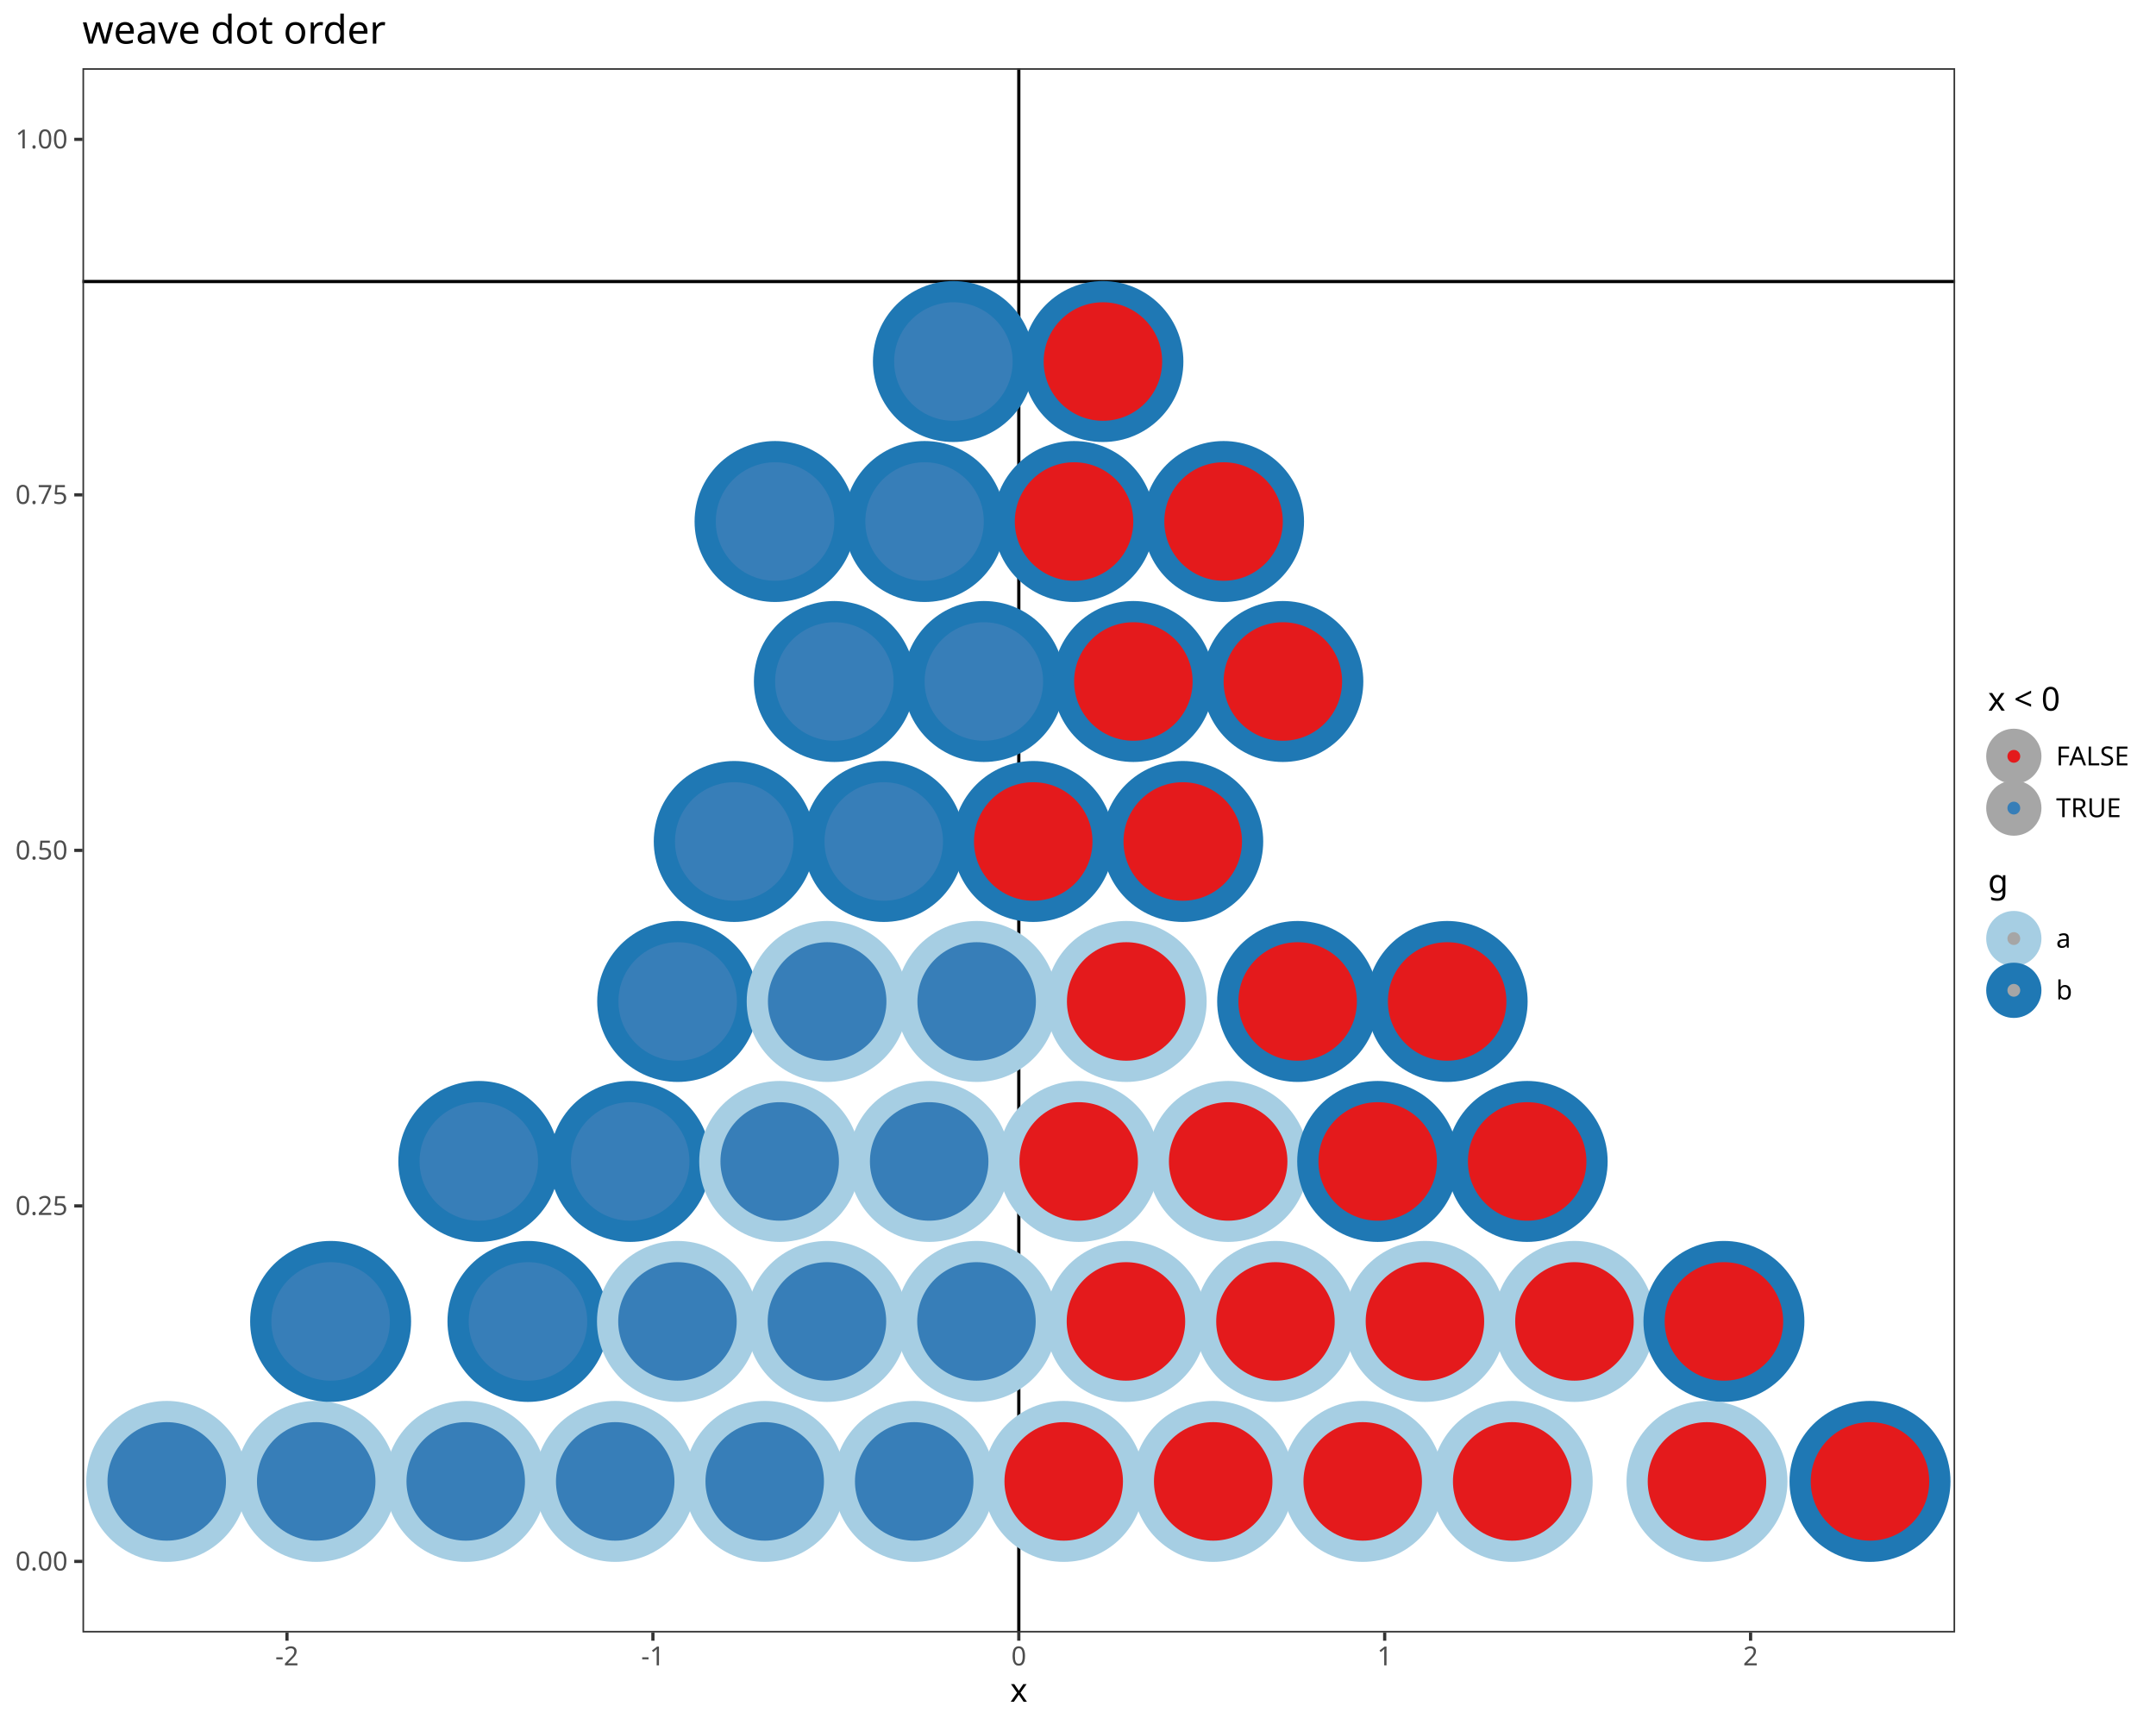
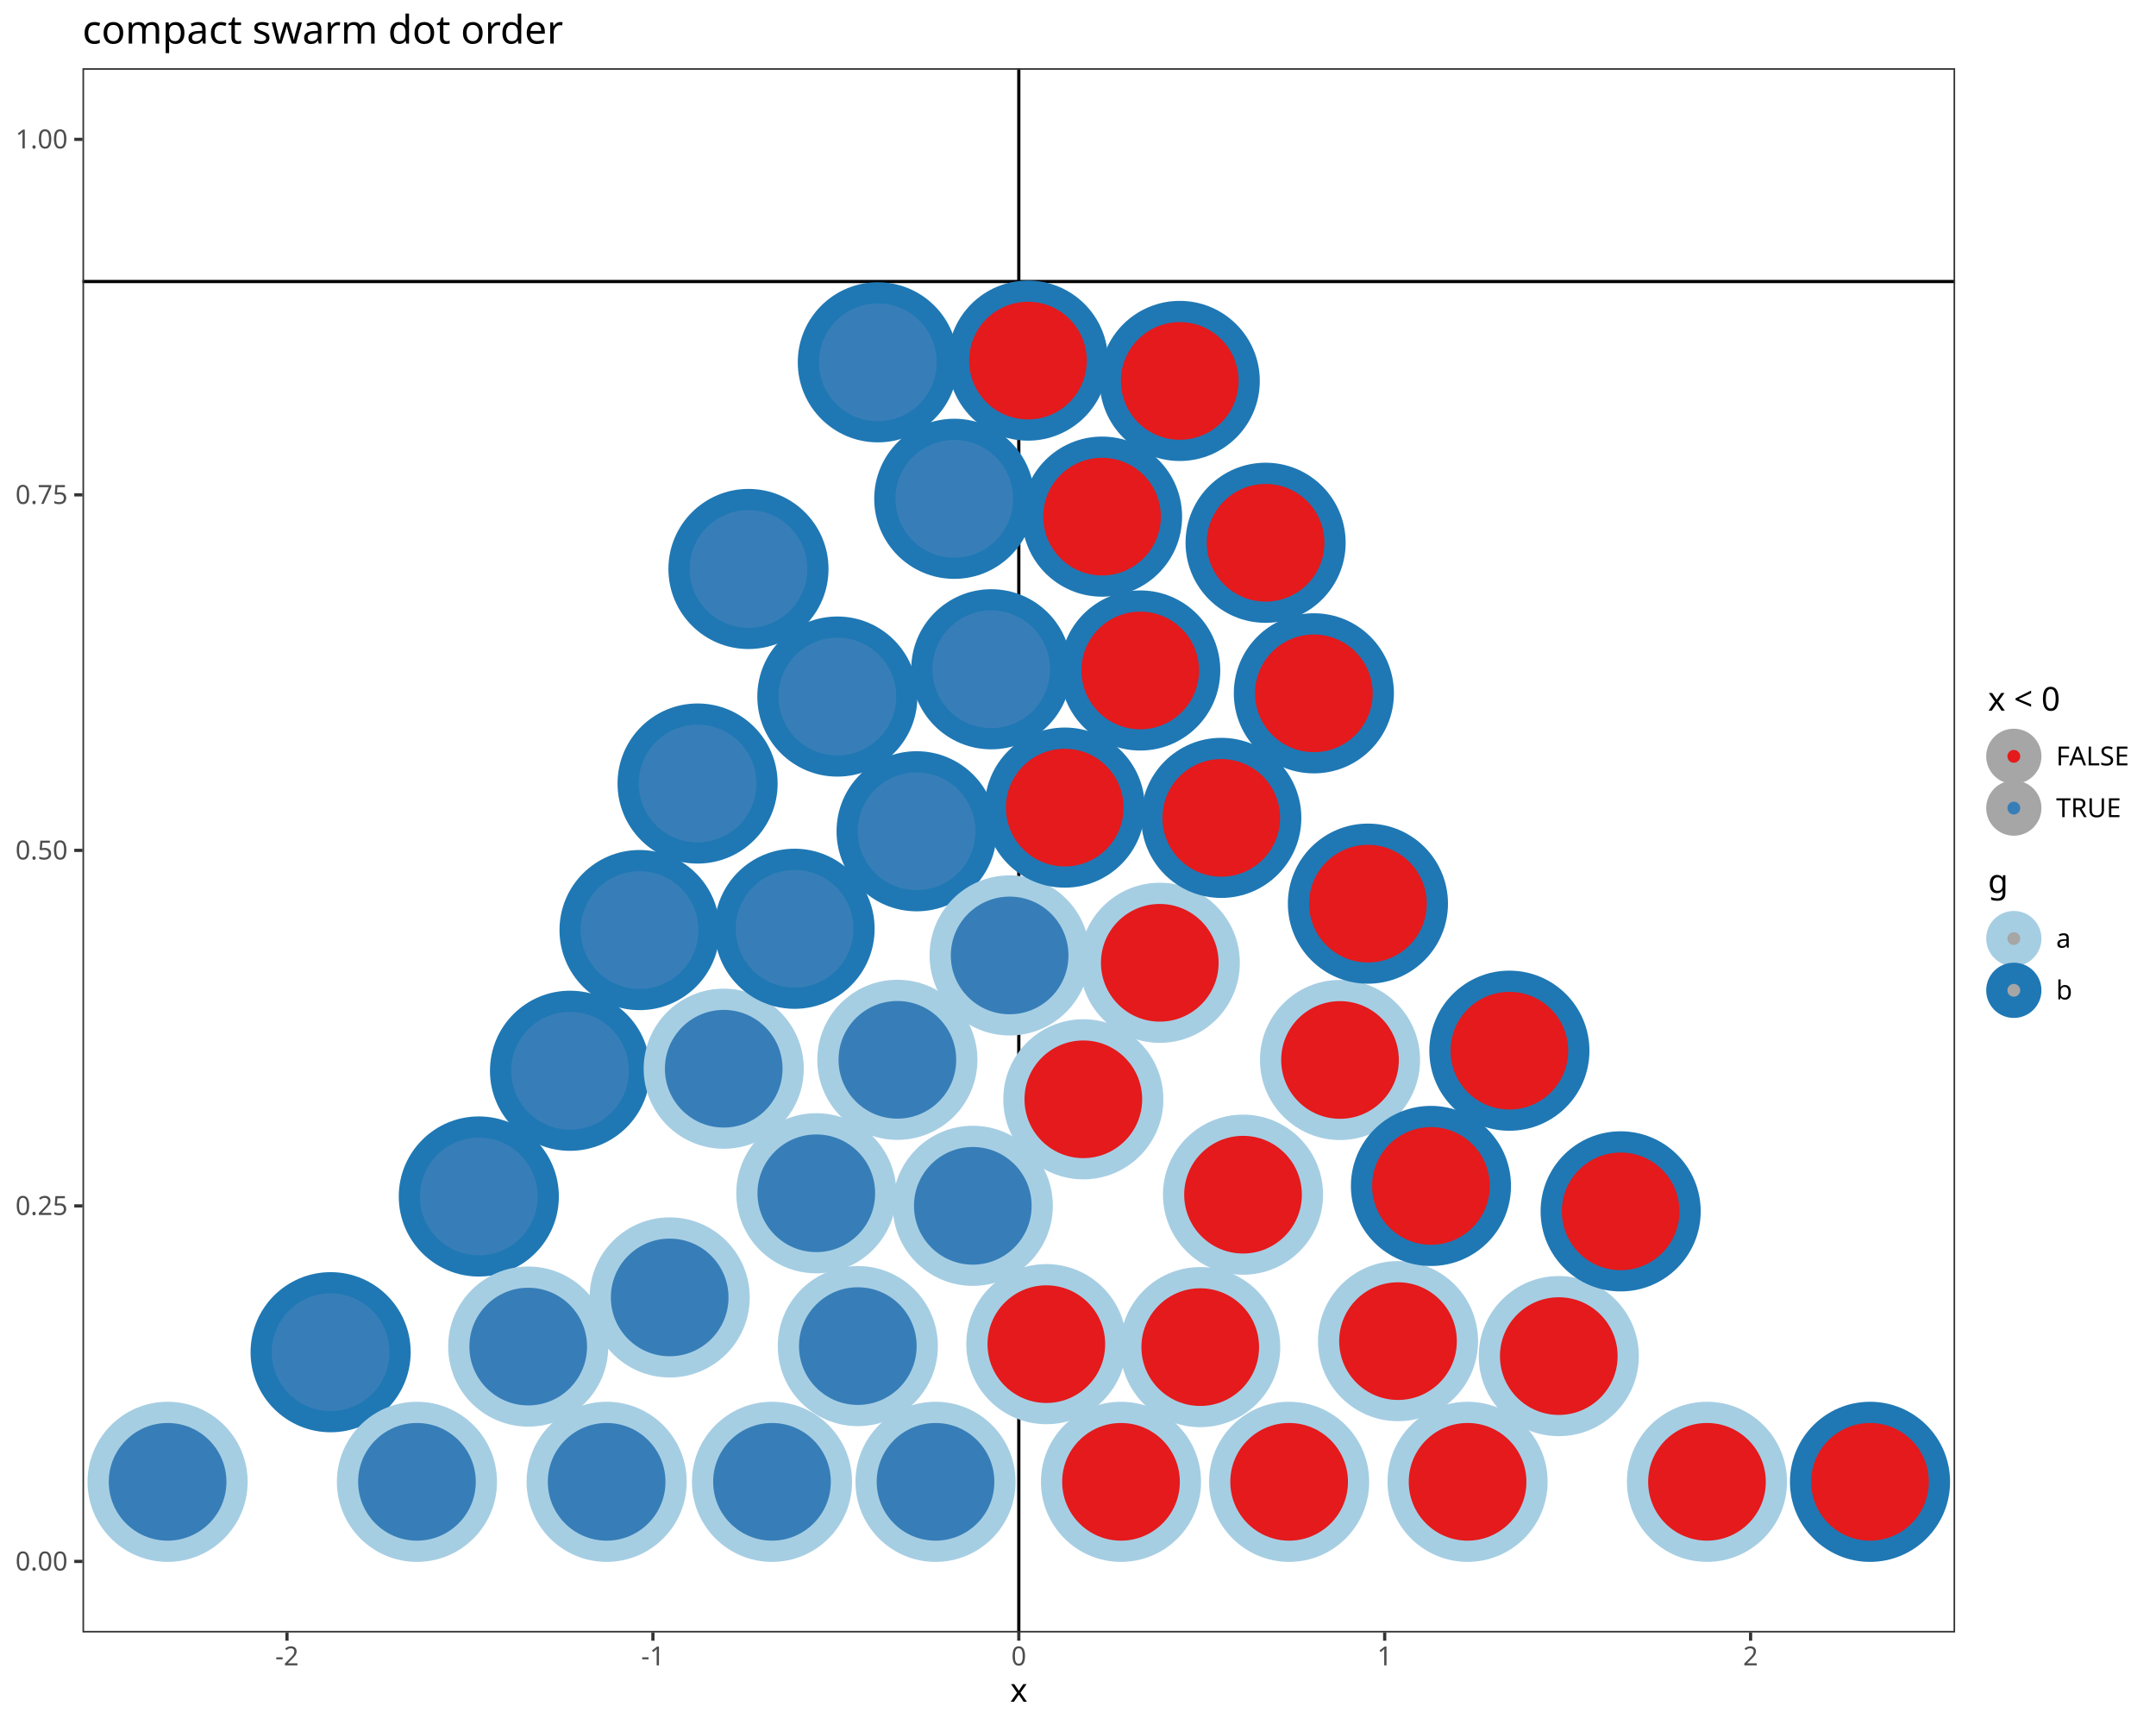
<svg xmlns="http://www.w3.org/2000/svg" class="svglite" data-engine-version="2.0" width="720.00pt" height="576.00pt" viewBox="0 0 720.00 576.00">
  <defs>
    <style type="text/css">
    .svglite line, .svglite polyline, .svglite polygon, .svglite path, .svglite rect, .svglite circle {
      fill: none;
      stroke: #000000;
      stroke-linecap: round;
      stroke-linejoin: round;
      stroke-miterlimit: 10.00;
    }
  </style>
  </defs>
  <rect width="100%" height="100%" style="stroke: none; fill: #FFFFFF;" />
  <defs>
    <clipPath id="cpMC4wMHw3MjAuMDB8MC4wMHw1NzYuMDA=">
      <rect x="0.00" y="0.00" width="720.00" height="576.00" />
    </clipPath>
  </defs>
  <g clip-path="url(#cpMC4wMHw3MjAuMDB8MC4wMHw1NzYuMDA=)">
    <rect x="0" y="0.00" width="720.00" height="576.00" style="stroke-width: 1.07; stroke: #FFFFFF; fill: #FFFFFF;" />
  </g>
  <defs>
    <clipPath id="cpMjcuNTR8NjUyLjkyfDIyLjc4fDU0NS4xMQ==">
      <rect x="27.54" y="22.78" width="625.38" height="522.33" />
    </clipPath>
  </defs>
  <g clip-path="url(#cpMjcuNTR8NjUyLjkyfDIyLjc4fDU0NS4xMQ==)">
    <rect x="27.54" y="22.78" width="625.38" height="522.33" style="stroke-width: 1.07; stroke: none; fill: #FFFFFF;" />
    <line x1="27.54" y1="94.01" x2="652.92" y2="94.01" style="stroke-width: 1.07; stroke-linecap: butt;" />
    <line x1="340.23" y1="545.11" x2="340.23" y2="22.78" style="stroke-width: 1.07; stroke-linecap: butt;" />
-     <circle cx="55.68" cy="494.66" r="23.33" style="stroke-width: 7.09; stroke: #A6CEE3; fill: #377EB8;" />
-     <circle cx="105.60" cy="494.66" r="23.33" style="stroke-width: 7.09; stroke: #A6CEE3; fill: #377EB8;" />
-     <circle cx="110.41" cy="441.24" r="23.33" style="stroke-width: 7.09; stroke: #1F78B4; fill: #377EB8;" />
-     <circle cx="155.53" cy="494.66" r="23.33" style="stroke-width: 7.09; stroke: #A6CEE3; fill: #377EB8;" />
-     <circle cx="159.90" cy="387.82" r="23.33" style="stroke-width: 7.09; stroke: #1F78B4; fill: #377EB8;" />
-     <circle cx="176.31" cy="441.24" r="23.33" style="stroke-width: 7.09; stroke: #1F78B4; fill: #377EB8;" />
-     <circle cx="205.45" cy="494.66" r="23.33" style="stroke-width: 7.09; stroke: #A6CEE3; fill: #377EB8;" />
-     <circle cx="210.45" cy="387.82" r="23.33" style="stroke-width: 7.09; stroke: #1F78B4; fill: #377EB8;" />
-     <circle cx="226.24" cy="441.24" r="23.33" style="stroke-width: 7.09; stroke: #A6CEE3; fill: #377EB8;" />
-     <circle cx="226.31" cy="334.40" r="23.33" style="stroke-width: 7.09; stroke: #1F78B4; fill: #377EB8;" />
-     <circle cx="245.20" cy="280.98" r="23.33" style="stroke-width: 7.09; stroke: #1F78B4; fill: #377EB8;" />
-     <circle cx="255.38" cy="494.66" r="23.33" style="stroke-width: 7.09; stroke: #A6CEE3; fill: #377EB8;" />
-     <circle cx="258.83" cy="174.14" r="23.33" style="stroke-width: 7.09; stroke: #1F78B4; fill: #377EB8;" />
-     <circle cx="260.38" cy="387.82" r="23.33" style="stroke-width: 7.09; stroke: #A6CEE3; fill: #377EB8;" />
-     <circle cx="276.16" cy="441.24" r="23.33" style="stroke-width: 7.09; stroke: #A6CEE3; fill: #377EB8;" />
-     <circle cx="276.24" cy="334.40" r="23.33" style="stroke-width: 7.09; stroke: #A6CEE3; fill: #377EB8;" />
-     <circle cx="278.64" cy="227.56" r="23.33" style="stroke-width: 7.09; stroke: #1F78B4; fill: #377EB8;" />
-     <circle cx="295.13" cy="280.98" r="23.33" style="stroke-width: 7.09; stroke: #1F78B4; fill: #377EB8;" />
-     <circle cx="305.30" cy="494.66" r="23.33" style="stroke-width: 7.09; stroke: #A6CEE3; fill: #377EB8;" />
-     <circle cx="308.76" cy="174.14" r="23.33" style="stroke-width: 7.09; stroke: #1F78B4; fill: #377EB8;" />
-     <circle cx="310.30" cy="387.82" r="23.33" style="stroke-width: 7.09; stroke: #A6CEE3; fill: #377EB8;" />
-     <circle cx="318.39" cy="120.72" r="23.33" style="stroke-width: 7.09; stroke: #1F78B4; fill: #377EB8;" />
-     <circle cx="326.09" cy="441.24" r="23.33" style="stroke-width: 7.09; stroke: #A6CEE3; fill: #377EB8;" />
-     <circle cx="326.16" cy="334.40" r="23.33" style="stroke-width: 7.09; stroke: #A6CEE3; fill: #377EB8;" />
-     <circle cx="328.56" cy="227.56" r="23.33" style="stroke-width: 7.09; stroke: #1F78B4; fill: #377EB8;" />
-     <circle cx="345.05" cy="280.98" r="23.33" style="stroke-width: 7.09; stroke: #1F78B4; fill: #E41A1C;" />
-     <circle cx="355.23" cy="494.66" r="23.33" style="stroke-width: 7.09; stroke: #A6CEE3; fill: #E41A1C;" />
-     <circle cx="358.68" cy="174.14" r="23.33" style="stroke-width: 7.09; stroke: #1F78B4; fill: #E41A1C;" />
-     <circle cx="360.23" cy="387.82" r="23.33" style="stroke-width: 7.09; stroke: #A6CEE3; fill: #E41A1C;" />
-     <circle cx="368.32" cy="120.72" r="23.33" style="stroke-width: 7.09; stroke: #1F78B4; fill: #E41A1C;" />
-     <circle cx="376.01" cy="441.24" r="23.33" style="stroke-width: 7.09; stroke: #A6CEE3; fill: #E41A1C;" />
-     <circle cx="376.09" cy="334.40" r="23.33" style="stroke-width: 7.09; stroke: #A6CEE3; fill: #E41A1C;" />
-     <circle cx="378.49" cy="227.56" r="23.33" style="stroke-width: 7.09; stroke: #1F78B4; fill: #E41A1C;" />
-     <circle cx="394.98" cy="280.98" r="23.33" style="stroke-width: 7.09; stroke: #1F78B4; fill: #E41A1C;" />
-     <circle cx="405.15" cy="494.66" r="23.33" style="stroke-width: 7.09; stroke: #A6CEE3; fill: #E41A1C;" />
-     <circle cx="408.61" cy="174.14" r="23.33" style="stroke-width: 7.09; stroke: #1F78B4; fill: #E41A1C;" />
-     <circle cx="410.15" cy="387.82" r="23.33" style="stroke-width: 7.09; stroke: #A6CEE3; fill: #E41A1C;" />
-     <circle cx="425.94" cy="441.24" r="23.33" style="stroke-width: 7.09; stroke: #A6CEE3; fill: #E41A1C;" />
-     <circle cx="428.41" cy="227.56" r="23.33" style="stroke-width: 7.09; stroke: #1F78B4; fill: #E41A1C;" />
-     <circle cx="433.35" cy="334.40" r="23.33" style="stroke-width: 7.09; stroke: #1F78B4; fill: #E41A1C;" />
-     <circle cx="455.08" cy="494.66" r="23.33" style="stroke-width: 7.09; stroke: #A6CEE3; fill: #E41A1C;" />
-     <circle cx="460.08" cy="387.82" r="23.33" style="stroke-width: 7.09; stroke: #1F78B4; fill: #E41A1C;" />
-     <circle cx="475.86" cy="441.24" r="23.33" style="stroke-width: 7.09; stroke: #A6CEE3; fill: #E41A1C;" />
-     <circle cx="483.28" cy="334.40" r="23.33" style="stroke-width: 7.09; stroke: #1F78B4; fill: #E41A1C;" />
-     <circle cx="505.00" cy="494.66" r="23.33" style="stroke-width: 7.09; stroke: #A6CEE3; fill: #E41A1C;" />
-     <circle cx="510.00" cy="387.82" r="23.33" style="stroke-width: 7.09; stroke: #1F78B4; fill: #E41A1C;" />
-     <circle cx="525.79" cy="441.24" r="23.33" style="stroke-width: 7.09; stroke: #A6CEE3; fill: #E41A1C;" />
-     <circle cx="570.05" cy="494.66" r="23.33" style="stroke-width: 7.09; stroke: #A6CEE3; fill: #E41A1C;" />
-     <circle cx="575.71" cy="441.24" r="23.33" style="stroke-width: 7.09; stroke: #1F78B4; fill: #E41A1C;" />
-     <circle cx="624.49" cy="494.66" r="23.33" style="stroke-width: 7.09; stroke: #1F78B4; fill: #E41A1C;" />
+     <circle cx="55.97" cy="494.80" r="23.19" style="stroke-width: 7.09; stroke: #A6CEE3; fill: #377EB8;" />
+     <circle cx="110.41" cy="451.52" r="23.19" style="stroke-width: 7.09; stroke: #1F78B4; fill: #377EB8;" />
+     <circle cx="139.24" cy="494.80" r="23.19" style="stroke-width: 7.09; stroke: #A6CEE3; fill: #377EB8;" />
+     <circle cx="159.90" cy="399.52" r="23.19" style="stroke-width: 7.09; stroke: #1F78B4; fill: #377EB8;" />
+     <circle cx="176.40" cy="449.64" r="23.19" style="stroke-width: 7.09; stroke: #A6CEE3; fill: #377EB8;" />
+     <circle cx="190.36" cy="357.54" r="23.19" style="stroke-width: 7.09; stroke: #1F78B4; fill: #377EB8;" />
+     <circle cx="202.59" cy="494.80" r="23.19" style="stroke-width: 7.09; stroke: #A6CEE3; fill: #377EB8;" />
+     <circle cx="213.58" cy="310.56" r="23.19" style="stroke-width: 7.09; stroke: #1F78B4; fill: #377EB8;" />
+     <circle cx="223.64" cy="433.23" r="23.19" style="stroke-width: 7.09; stroke: #A6CEE3; fill: #377EB8;" />
+     <circle cx="232.96" cy="261.63" r="23.19" style="stroke-width: 7.09; stroke: #1F78B4; fill: #377EB8;" />
+     <circle cx="241.69" cy="356.86" r="23.19" style="stroke-width: 7.09; stroke: #A6CEE3; fill: #377EB8;" />
+     <circle cx="249.95" cy="189.99" r="23.19" style="stroke-width: 7.09; stroke: #1F78B4; fill: #377EB8;" />
+     <circle cx="257.81" cy="494.80" r="23.19" style="stroke-width: 7.09; stroke: #A6CEE3; fill: #377EB8;" />
+     <circle cx="265.35" cy="310.13" r="23.19" style="stroke-width: 7.09; stroke: #1F78B4; fill: #377EB8;" />
+     <circle cx="272.61" cy="398.45" r="23.19" style="stroke-width: 7.09; stroke: #A6CEE3; fill: #377EB8;" />
+     <circle cx="279.64" cy="232.59" r="23.19" style="stroke-width: 7.09; stroke: #1F78B4; fill: #377EB8;" />
+     <circle cx="286.47" cy="449.48" r="23.19" style="stroke-width: 7.09; stroke: #A6CEE3; fill: #377EB8;" />
+     <circle cx="293.15" cy="120.98" r="23.19" style="stroke-width: 7.09; stroke: #1F78B4; fill: #377EB8;" />
+     <circle cx="299.68" cy="353.89" r="23.19" style="stroke-width: 7.09; stroke: #A6CEE3; fill: #377EB8;" />
+     <circle cx="306.10" cy="277.57" r="23.19" style="stroke-width: 7.09; stroke: #1F78B4; fill: #377EB8;" />
+     <circle cx="312.42" cy="494.80" r="23.19" style="stroke-width: 7.09; stroke: #A6CEE3; fill: #377EB8;" />
+     <circle cx="318.68" cy="166.56" r="23.19" style="stroke-width: 7.09; stroke: #1F78B4; fill: #377EB8;" />
+     <circle cx="324.87" cy="402.64" r="23.19" style="stroke-width: 7.09; stroke: #A6CEE3; fill: #377EB8;" />
+     <circle cx="331.03" cy="223.48" r="23.19" style="stroke-width: 7.09; stroke: #1F78B4; fill: #377EB8;" />
+     <circle cx="337.17" cy="319.03" r="23.19" style="stroke-width: 7.09; stroke: #A6CEE3; fill: #377EB8;" />
+     <circle cx="343.29" cy="120.41" r="23.19" style="stroke-width: 7.09; stroke: #1F78B4; fill: #E41A1C;" />
+     <circle cx="349.43" cy="448.83" r="23.19" style="stroke-width: 7.09; stroke: #A6CEE3; fill: #E41A1C;" />
+     <circle cx="355.58" cy="269.67" r="23.19" style="stroke-width: 7.09; stroke: #1F78B4; fill: #E41A1C;" />
+     <circle cx="361.78" cy="367.07" r="23.19" style="stroke-width: 7.09; stroke: #A6CEE3; fill: #E41A1C;" />
+     <circle cx="368.03" cy="172.51" r="23.19" style="stroke-width: 7.09; stroke: #1F78B4; fill: #E41A1C;" />
+     <circle cx="374.36" cy="494.80" r="23.19" style="stroke-width: 7.09; stroke: #A6CEE3; fill: #E41A1C;" />
+     <circle cx="380.78" cy="223.88" r="23.19" style="stroke-width: 7.09; stroke: #1F78B4; fill: #E41A1C;" />
+     <circle cx="387.31" cy="321.49" r="23.19" style="stroke-width: 7.09; stroke: #A6CEE3; fill: #E41A1C;" />
+     <circle cx="393.98" cy="127.20" r="23.19" style="stroke-width: 7.09; stroke: #1F78B4; fill: #E41A1C;" />
+     <circle cx="400.82" cy="449.82" r="23.19" style="stroke-width: 7.09; stroke: #A6CEE3; fill: #E41A1C;" />
+     <circle cx="407.85" cy="273.10" r="23.19" style="stroke-width: 7.09; stroke: #1F78B4; fill: #E41A1C;" />
+     <circle cx="415.11" cy="398.92" r="23.19" style="stroke-width: 7.09; stroke: #A6CEE3; fill: #E41A1C;" />
+     <circle cx="422.65" cy="181.24" r="23.19" style="stroke-width: 7.09; stroke: #1F78B4; fill: #E41A1C;" />
+     <circle cx="430.51" cy="494.80" r="23.19" style="stroke-width: 7.09; stroke: #A6CEE3; fill: #E41A1C;" />
+     <circle cx="438.77" cy="231.51" r="23.19" style="stroke-width: 7.09; stroke: #1F78B4; fill: #E41A1C;" />
+     <circle cx="447.50" cy="353.94" r="23.19" style="stroke-width: 7.09; stroke: #A6CEE3; fill: #E41A1C;" />
+     <circle cx="456.82" cy="301.74" r="23.19" style="stroke-width: 7.09; stroke: #1F78B4; fill: #E41A1C;" />
+     <circle cx="466.87" cy="447.82" r="23.19" style="stroke-width: 7.09; stroke: #A6CEE3; fill: #E41A1C;" />
+     <circle cx="477.87" cy="396.00" r="23.19" style="stroke-width: 7.09; stroke: #1F78B4; fill: #E41A1C;" />
+     <circle cx="490.10" cy="494.80" r="23.19" style="stroke-width: 7.09; stroke: #A6CEE3; fill: #E41A1C;" />
+     <circle cx="504.06" cy="350.84" r="23.19" style="stroke-width: 7.09; stroke: #1F78B4; fill: #E41A1C;" />
+     <circle cx="520.56" cy="452.82" r="23.19" style="stroke-width: 7.09; stroke: #A6CEE3; fill: #E41A1C;" />
+     <circle cx="541.22" cy="404.49" r="23.19" style="stroke-width: 7.09; stroke: #1F78B4; fill: #E41A1C;" />
+     <circle cx="570.05" cy="494.80" r="23.19" style="stroke-width: 7.09; stroke: #A6CEE3; fill: #E41A1C;" />
+     <circle cx="624.49" cy="494.80" r="23.19" style="stroke-width: 7.09; stroke: #1F78B4; fill: #E41A1C;" />
    <rect x="27.54" y="22.78" width="625.38" height="522.33" style="stroke-width: 1.07; stroke: #333333;" />
  </g>
  <g clip-path="url(#cpMC4wMHw3MjAuMDB8MC4wMHw1NzYuMDA=)">
    <text x="22.61" y="524.40" text-anchor="end" style="font-size: 8.80px; fill: #4D4D4D; font-family: sans;" textLength="17.13px" lengthAdjust="spacingAndGlyphs">0.00</text>
    <text x="22.61" y="405.69" text-anchor="end" style="font-size: 8.80px; fill: #4D4D4D; font-family: sans;" textLength="17.13px" lengthAdjust="spacingAndGlyphs">0.25</text>
    <text x="22.61" y="286.98" text-anchor="end" style="font-size: 8.80px; fill: #4D4D4D; font-family: sans;" textLength="17.13px" lengthAdjust="spacingAndGlyphs">0.50</text>
    <text x="22.61" y="168.26" text-anchor="end" style="font-size: 8.80px; fill: #4D4D4D; font-family: sans;" textLength="17.13px" lengthAdjust="spacingAndGlyphs">0.75</text>
    <text x="22.61" y="49.55" text-anchor="end" style="font-size: 8.80px; fill: #4D4D4D; font-family: sans;" textLength="17.13px" lengthAdjust="spacingAndGlyphs">1.00</text>
    <polyline points="24.80,521.37 27.54,521.37 " style="stroke-width: 1.07; stroke: #333333; stroke-linecap: butt;" />
    <polyline points="24.80,402.66 27.54,402.66 " style="stroke-width: 1.07; stroke: #333333; stroke-linecap: butt;" />
    <polyline points="24.80,283.95 27.54,283.95 " style="stroke-width: 1.07; stroke: #333333; stroke-linecap: butt;" />
    <polyline points="24.80,165.24 27.54,165.24 " style="stroke-width: 1.07; stroke: #333333; stroke-linecap: butt;" />
    <polyline points="24.80,46.53 27.54,46.53 " style="stroke-width: 1.07; stroke: #333333; stroke-linecap: butt;" />
    <polyline points="95.84,547.85 95.84,545.11 " style="stroke-width: 1.07; stroke: #333333; stroke-linecap: butt;" />
    <polyline points="218.04,547.85 218.04,545.11 " style="stroke-width: 1.07; stroke: #333333; stroke-linecap: butt;" />
    <polyline points="340.23,547.85 340.23,545.11 " style="stroke-width: 1.07; stroke: #333333; stroke-linecap: butt;" />
    <polyline points="462.42,547.85 462.42,545.11 " style="stroke-width: 1.07; stroke: #333333; stroke-linecap: butt;" />
    <polyline points="584.61,547.85 584.61,545.11 " style="stroke-width: 1.07; stroke: #333333; stroke-linecap: butt;" />
    <text x="95.84" y="556.10" text-anchor="middle" style="font-size: 8.80px; fill: #4D4D4D; font-family: sans;" textLength="7.82px" lengthAdjust="spacingAndGlyphs">-2</text>
    <text x="218.04" y="556.10" text-anchor="middle" style="font-size: 8.80px; fill: #4D4D4D; font-family: sans;" textLength="7.82px" lengthAdjust="spacingAndGlyphs">-1</text>
    <text x="340.23" y="556.10" text-anchor="middle" style="font-size: 8.80px; fill: #4D4D4D; font-family: sans;" textLength="4.89px" lengthAdjust="spacingAndGlyphs">0</text>
    <text x="462.42" y="556.10" text-anchor="middle" style="font-size: 8.80px; fill: #4D4D4D; font-family: sans;" textLength="4.89px" lengthAdjust="spacingAndGlyphs">1</text>
    <text x="584.61" y="556.10" text-anchor="middle" style="font-size: 8.80px; fill: #4D4D4D; font-family: sans;" textLength="4.89px" lengthAdjust="spacingAndGlyphs">2</text>
    <text x="340.23" y="568.24" text-anchor="middle" style="font-size: 11.00px; font-family: sans;" textLength="5.50px" lengthAdjust="spacingAndGlyphs">x</text>
    <rect x="663.88" y="228.58" width="50.64" height="49.89" style="stroke-width: 1.07; stroke: none; fill: #FFFFFF;" />
    <text x="663.88" y="237.29" style="font-size: 11.00px; font-family: sans;" textLength="24.16px" lengthAdjust="spacingAndGlyphs">x &lt; 0</text>
    <rect x="663.88" y="243.91" width="17.28" height="17.28" style="stroke-width: 1.07; stroke: none; fill: #FFFFFF;" />
    <circle cx="672.52" cy="252.55" r="5.68" style="stroke-width: 7.09; stroke: #A6A6A6; fill: #E41A1C;" />
    <rect x="663.88" y="261.19" width="17.28" height="17.28" style="stroke-width: 1.07; stroke: none; fill: #FFFFFF;" />
    <circle cx="672.52" cy="269.83" r="5.68" style="stroke-width: 7.09; stroke: #A6A6A6; fill: #377EB8;" />
    <text x="686.64" y="255.58" style="font-size: 8.80px; font-family: sans;" textLength="27.88px" lengthAdjust="spacingAndGlyphs">FALSE</text>
    <text x="686.64" y="272.86" style="font-size: 8.80px; font-family: sans;" textLength="23.96px" lengthAdjust="spacingAndGlyphs">TRUE</text>
    <rect x="663.88" y="289.43" width="27.65" height="49.89" style="stroke-width: 1.07; stroke: none; fill: #FFFFFF;" />
    <text x="663.88" y="298.14" style="font-size: 11.00px; font-family: sans;" textLength="6.12px" lengthAdjust="spacingAndGlyphs">g</text>
    <rect x="663.88" y="304.76" width="17.28" height="17.28" style="stroke-width: 1.07; stroke: none; fill: #FFFFFF;" />
    <circle cx="672.52" cy="313.40" r="5.68" style="stroke-width: 7.09; stroke: #A6CEE3; fill: #A6A6A6;" />
    <rect x="663.88" y="322.04" width="17.28" height="17.28" style="stroke-width: 1.07; stroke: none; fill: #FFFFFF;" />
    <circle cx="672.52" cy="330.68" r="5.68" style="stroke-width: 7.09; stroke: #1F78B4; fill: #A6A6A6;" />
    <text x="686.64" y="316.43" style="font-size: 8.80px; font-family: sans;" textLength="4.89px" lengthAdjust="spacingAndGlyphs">a</text>
    <text x="686.64" y="333.71" style="font-size: 8.80px; font-family: sans;" textLength="4.89px" lengthAdjust="spacingAndGlyphs">b</text>
-     <text x="27.54" y="14.56" style="font-size: 13.20px; font-family: sans;" textLength="94.67px" lengthAdjust="spacingAndGlyphs">weave dot order</text>
+     <text x="27.54" y="14.56" style="font-size: 13.20px; font-family: sans;" textLength="148.95px" lengthAdjust="spacingAndGlyphs">compact swarm dot order</text>
  </g>
</svg>
